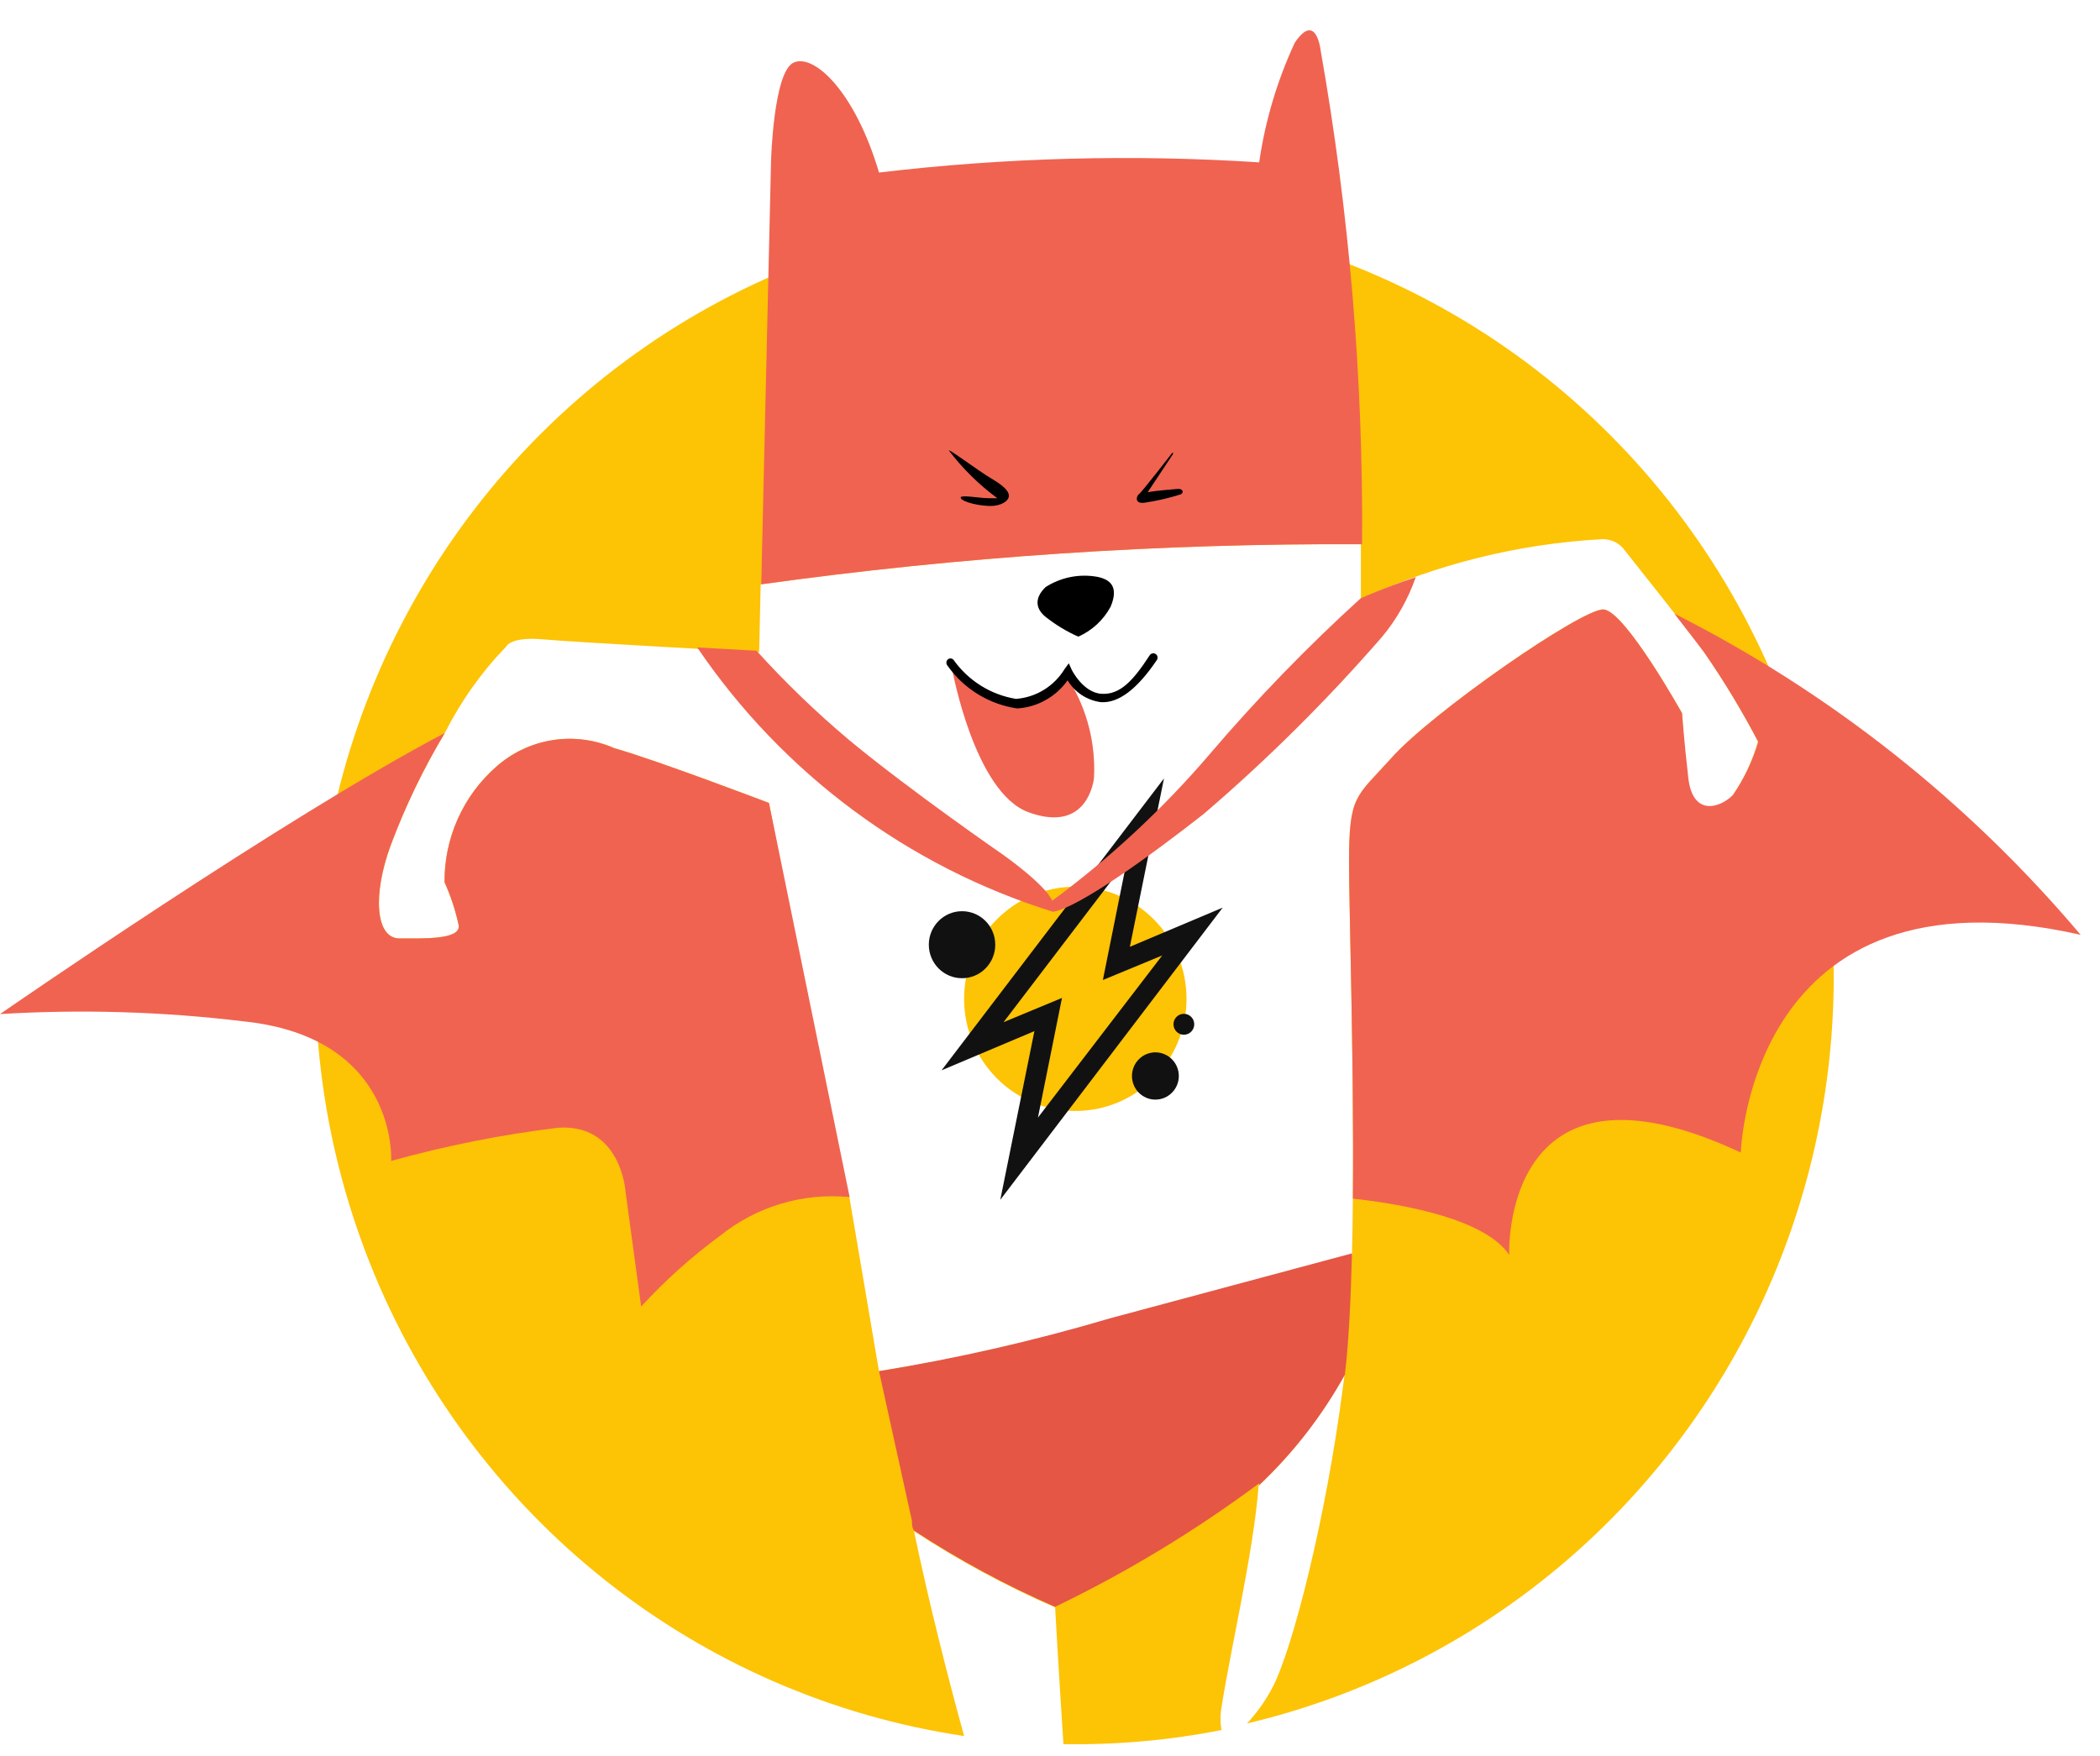
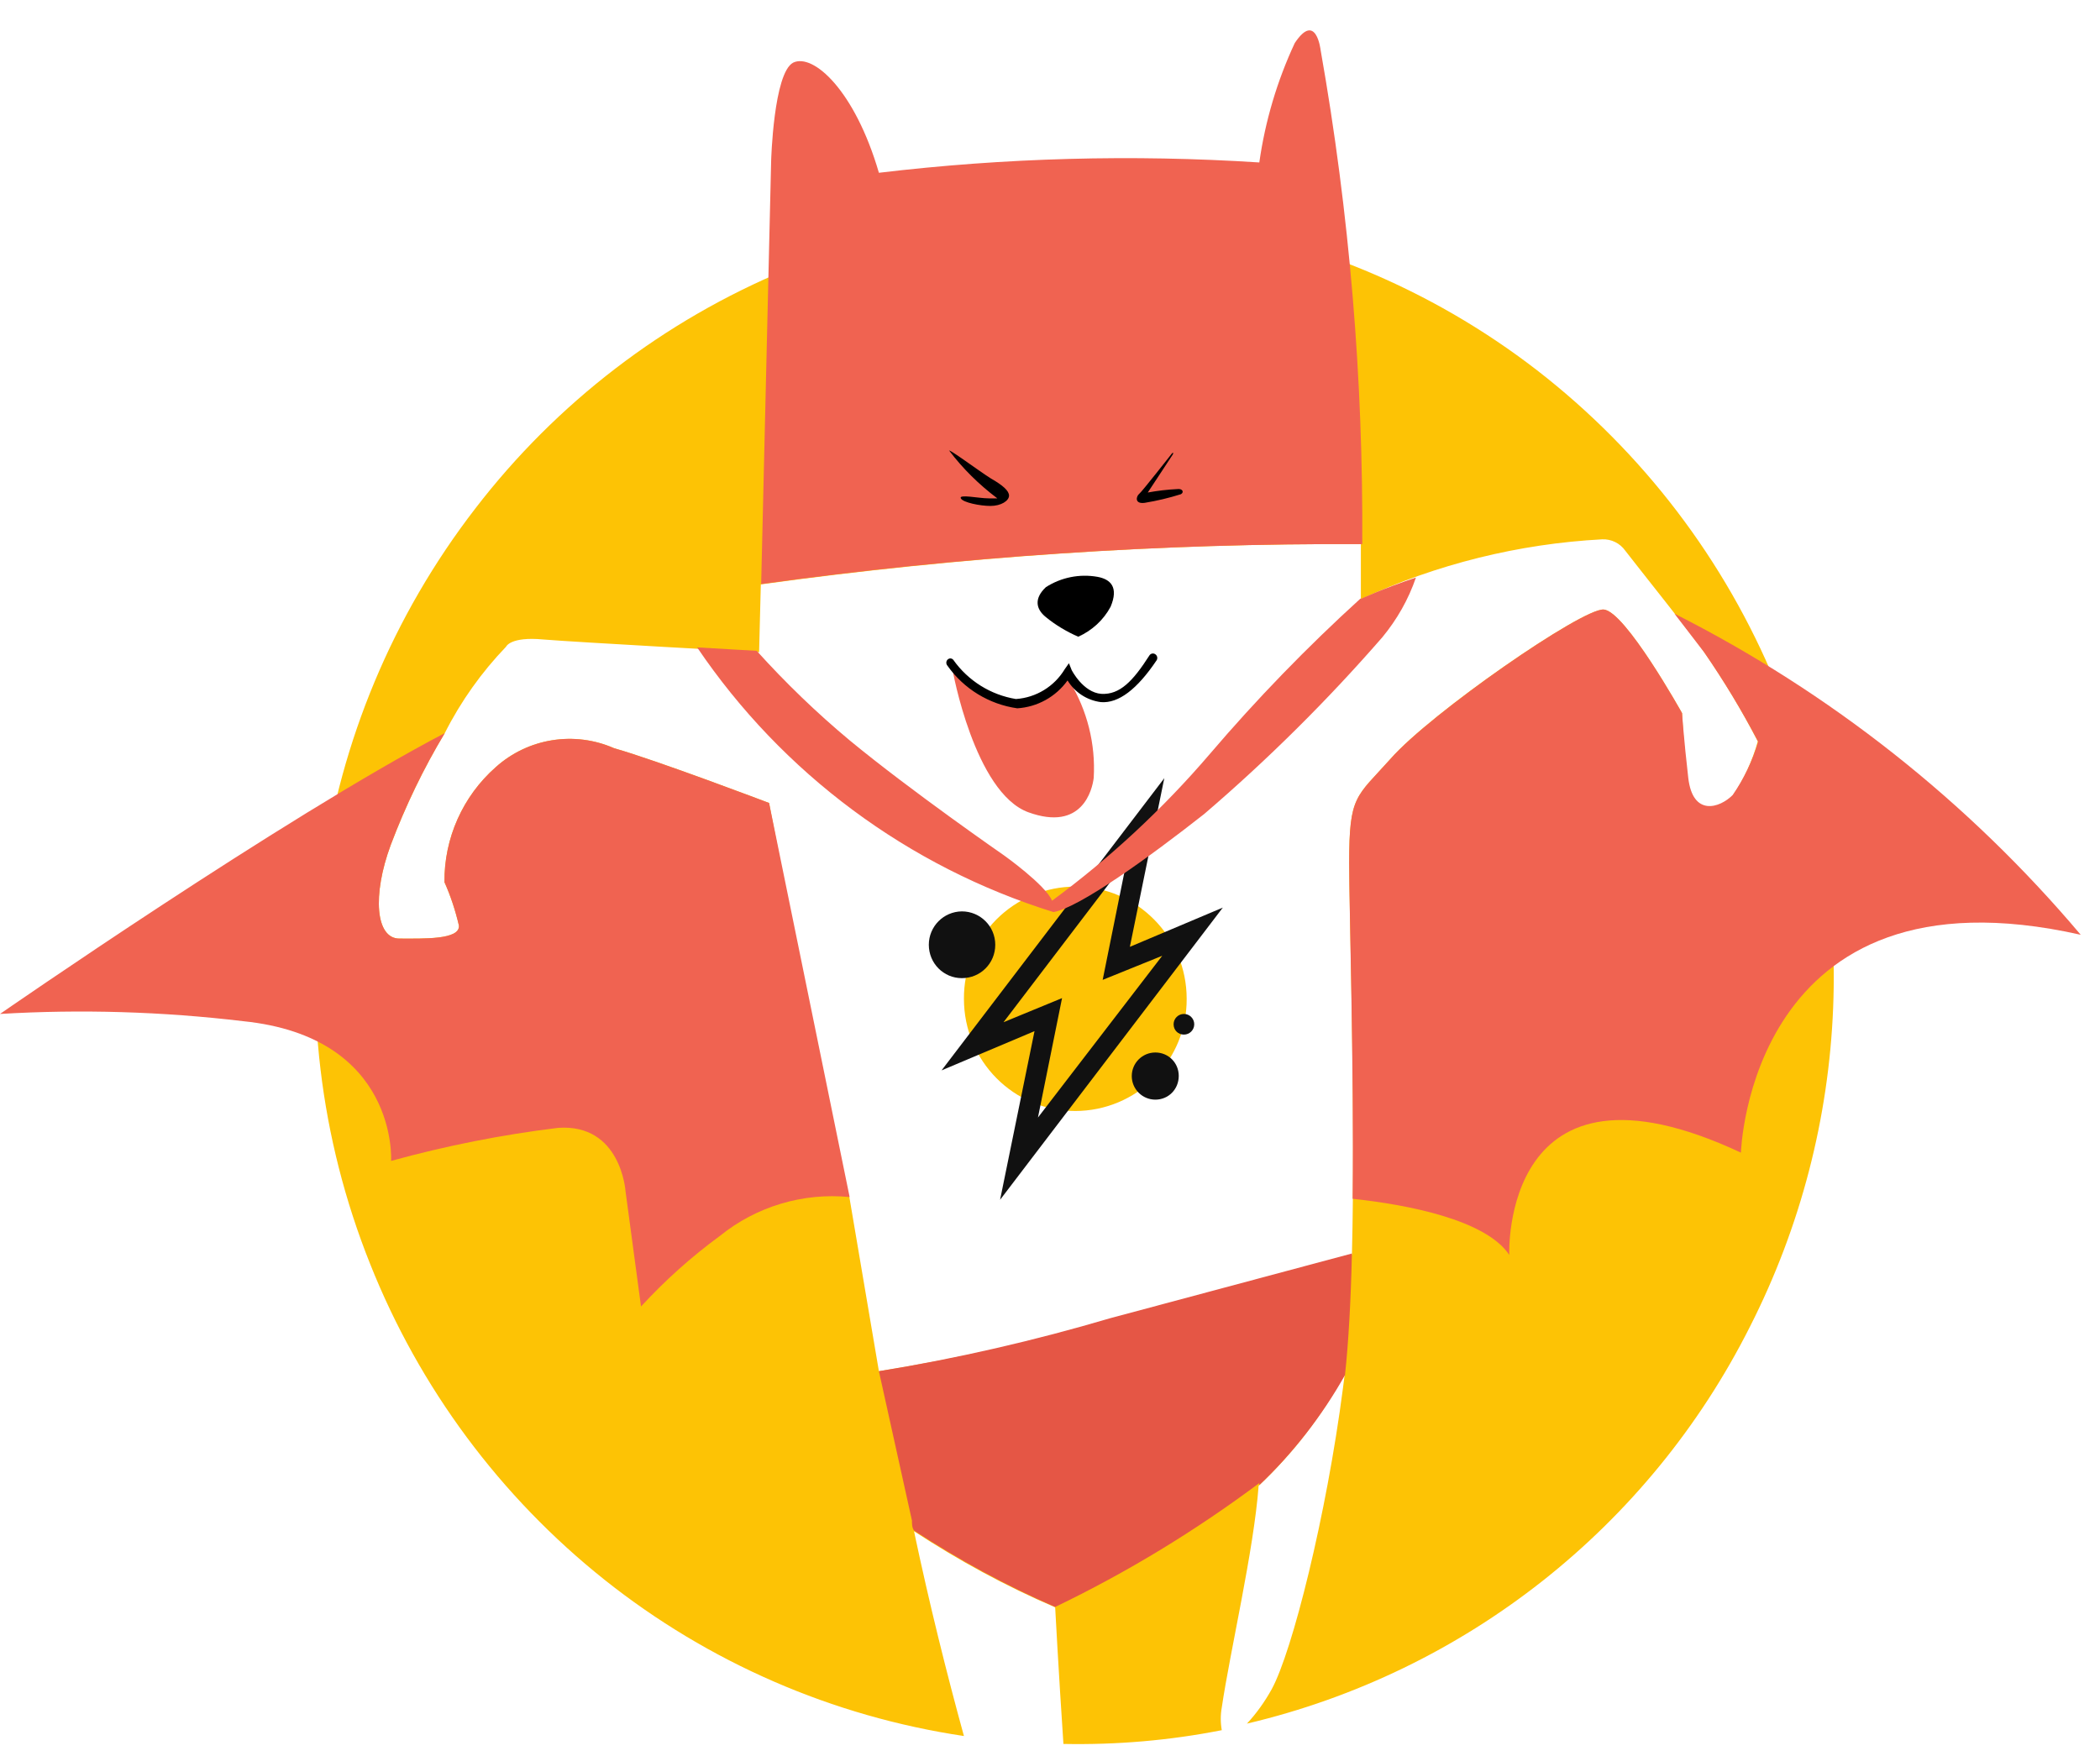
- <svg xmlns="http://www.w3.org/2000/svg" width="61" height="51" viewBox="0 0 61 51" fill="none">
-   <path d="M51.582 19.854C50.097 16.265 47.705 13.131 44.646 10.765C41.586 8.399 37.965 6.883 34.143 6.368C30.321 5.853 26.433 6.357 22.865 7.831C19.297 9.304 16.174 11.695 13.807 14.765C11.44 17.835 9.912 21.478 9.376 25.329C8.84 29.18 9.313 33.106 10.75 36.715C12.186 40.324 14.535 43.491 17.562 45.899C20.59 48.307 24.19 49.873 28.005 50.44C27.505 48.624 26.997 46.617 26.549 44.488C27.852 45.34 29.224 46.082 30.649 46.703C30.649 46.703 30.753 48.58 30.89 50.675C32.431 50.701 33.97 50.564 35.482 50.266C35.443 50.048 35.443 49.824 35.482 49.606C35.732 47.981 36.421 45.053 36.559 43.167C37.552 42.23 38.395 41.142 39.057 39.943L39.005 40.326C38.531 44.027 37.541 47.981 36.938 49.076C36.742 49.438 36.502 49.774 36.223 50.075C39.341 49.337 42.263 47.924 44.785 45.934C47.308 43.943 49.372 41.423 50.833 38.548C52.294 35.673 53.118 32.512 53.247 29.284C53.377 26.056 52.808 22.838 51.582 19.854ZM50.316 23.147C49.937 23.521 49.153 23.773 49.023 22.643C48.894 21.514 48.86 20.723 48.86 20.723C48.86 20.723 47.197 17.742 46.577 17.708C45.957 17.673 41.555 20.723 40.392 22.052C39.384 23.173 39.186 23.095 39.186 25.067C39.186 26.553 39.376 32.167 39.272 36.459L32.251 38.345C30.045 38.983 27.801 39.483 25.532 39.839L24.671 34.773H24.55L22.336 23.33C22.336 23.33 19.054 22.078 17.848 21.74C17.282 21.49 16.657 21.408 16.046 21.505C15.436 21.602 14.865 21.874 14.403 22.287C13.931 22.704 13.553 23.218 13.296 23.796C13.039 24.373 12.908 24.999 12.912 25.632C13.095 26.036 13.233 26.459 13.326 26.892C13.369 27.309 12.292 27.266 11.603 27.266C10.914 27.266 10.81 26.015 11.353 24.546C11.777 23.417 12.301 22.329 12.921 21.296C13.387 20.374 13.988 19.527 14.704 18.785C14.704 18.785 14.825 18.49 15.781 18.577C16.737 18.664 22.052 18.95 22.052 18.95L22.095 16.978C27.872 16.173 33.699 15.784 39.531 15.813C39.531 16.344 39.531 16.874 39.531 17.404C41.739 16.387 44.118 15.797 46.542 15.666C46.672 15.662 46.801 15.692 46.917 15.751C47.032 15.81 47.132 15.897 47.206 16.005C47.499 16.378 49.282 18.611 49.489 18.933C50.068 19.768 50.594 20.638 51.065 21.54C50.904 22.11 50.651 22.651 50.316 23.139V23.147Z" fill="#FDC305" />
-   <path d="M48.636 17.829C49.041 18.351 49.394 18.811 49.498 18.95C50.077 19.785 50.603 20.656 51.074 21.557C50.91 22.109 50.66 22.631 50.333 23.104C49.954 23.477 49.17 23.729 49.041 22.6C48.912 21.47 48.86 20.723 48.86 20.723C48.86 20.723 47.198 17.742 46.578 17.708C45.957 17.673 41.555 20.723 40.392 22.052C39.385 23.173 39.186 23.095 39.186 25.067C39.186 26.371 39.333 30.846 39.298 34.825C40.858 34.999 43.149 35.434 43.838 36.459C43.838 36.459 43.588 30.22 50.566 33.487C50.566 33.487 50.807 24.981 60.438 27.162C57.164 23.284 53.151 20.111 48.636 17.829Z" fill="#F06351" />
-   <path d="M39.565 15.813C39.6 10.999 39.197 6.191 38.359 1.45C38.359 1.45 38.23 0.321 37.61 1.242C37.098 2.343 36.75 3.514 36.576 4.717C32.894 4.479 29.198 4.578 25.533 5.013C24.826 2.623 23.62 1.537 23.043 1.824C22.466 2.111 22.397 4.674 22.397 4.674L22.113 16.978C27.896 16.172 33.728 15.783 39.565 15.813Z" fill="#F06351" />
-   <path d="M39.065 39.943C39.177 39.014 39.237 37.78 39.272 36.416L32.252 38.301C30.046 38.955 27.802 39.468 25.533 39.839L26.489 44.184C26.489 44.279 26.489 44.375 26.549 44.47C27.852 45.323 29.224 46.064 30.649 46.686C32.733 45.681 34.717 44.48 36.576 43.097V43.15C37.565 42.217 38.404 41.135 39.065 39.943Z" fill="#E55645" />
-   <path d="M27.566 13.094C27.523 13.007 28.427 13.685 28.78 13.893C29.133 14.102 29.306 14.258 29.306 14.406C29.306 14.554 29.082 14.701 28.772 14.701C28.462 14.701 27.979 14.597 27.91 14.475C27.841 14.354 28.427 14.475 28.72 14.475H28.97C28.439 14.084 27.967 13.619 27.566 13.094Z" fill="black" />
-   <path d="M34.026 13.189C34.026 13.189 33.165 14.302 33.087 14.354C33.01 14.406 32.941 14.649 33.251 14.606C33.607 14.552 33.959 14.471 34.302 14.362C34.397 14.31 34.362 14.189 34.199 14.206C34.035 14.223 33.613 14.249 33.337 14.302L34.069 13.198C34.069 13.198 34.095 13.094 34.026 13.189Z" fill="black" />
-   <path d="M31.322 18.498C31.721 18.321 32.051 18.016 32.26 17.63C32.502 17.056 32.26 16.839 31.881 16.761C31.36 16.665 30.822 16.77 30.374 17.056C30.038 17.378 30.081 17.69 30.374 17.925C30.665 18.155 30.983 18.348 31.322 18.498Z" fill="black" />
-   <path d="M31.011 19.593C30.912 19.79 30.778 19.967 30.615 20.115C30.37 20.314 30.068 20.429 29.754 20.445C29.279 20.492 28.805 20.355 28.427 20.062C28.253 19.96 28.099 19.828 27.971 19.672C27.884 19.577 27.779 19.503 27.66 19.454C27.66 19.454 28.306 23.026 29.874 23.599C31.442 24.172 31.735 22.939 31.778 22.608C31.83 21.62 31.584 20.638 31.072 19.793C31.072 19.532 31.054 19.706 31.011 19.593Z" fill="#F06351" />
-   <path d="M29.547 20.584C29.144 20.525 28.757 20.385 28.409 20.172C28.061 19.958 27.759 19.676 27.523 19.341C27.502 19.317 27.49 19.287 27.49 19.254C27.49 19.222 27.502 19.192 27.523 19.168C27.534 19.156 27.547 19.147 27.562 19.14C27.577 19.134 27.593 19.131 27.609 19.131C27.625 19.131 27.641 19.134 27.655 19.14C27.67 19.147 27.684 19.156 27.695 19.168C27.908 19.469 28.178 19.725 28.491 19.921C28.802 20.116 29.15 20.247 29.512 20.306C29.799 20.284 30.077 20.194 30.323 20.043C30.568 19.892 30.775 19.684 30.925 19.437L31.046 19.272L31.132 19.463C31.132 19.463 31.459 20.123 31.993 20.158C32.527 20.193 32.906 19.793 33.397 19.037C33.416 19.01 33.444 18.99 33.476 18.984C33.509 18.977 33.542 18.984 33.57 19.003C33.597 19.021 33.616 19.05 33.623 19.082C33.629 19.115 33.622 19.149 33.604 19.176C33.03 20.028 32.487 20.436 31.976 20.401C31.779 20.375 31.589 20.304 31.422 20.195C31.255 20.085 31.115 19.939 31.011 19.767C30.843 20.005 30.624 20.201 30.37 20.342C30.117 20.484 29.836 20.566 29.547 20.584Z" fill="black" />
-   <path d="M31.235 32.279C33.019 32.279 34.465 30.821 34.465 29.021C34.465 27.221 33.019 25.763 31.235 25.763C29.451 25.763 28.005 27.221 28.005 29.021C28.005 30.821 29.451 32.279 31.235 32.279Z" fill="#FDC305" />
-   <path d="M35.516 26.371L32.82 27.509L33.811 22.617L27.35 31.098L30.047 29.959L29.056 34.86L35.516 26.371ZM29.151 29.699L32.734 24.998L32.036 28.474L33.759 27.761L30.15 32.471L30.848 28.995L29.151 29.699Z" fill="#111111" />
-   <path d="M27.945 28.422C28.478 28.422 28.91 27.986 28.91 27.448C28.91 26.911 28.478 26.475 27.945 26.475C27.412 26.475 26.98 26.911 26.98 27.448C26.98 27.986 27.412 28.422 27.945 28.422Z" fill="#111111" />
-   <path d="M33.561 31.949C33.937 31.949 34.242 31.642 34.242 31.263C34.242 30.884 33.937 30.576 33.561 30.576C33.185 30.576 32.881 30.884 32.881 31.263C32.881 31.642 33.185 31.949 33.561 31.949Z" fill="#111111" />
-   <path d="M34.388 30.064C34.555 30.064 34.69 29.928 34.69 29.76C34.69 29.592 34.555 29.456 34.388 29.456C34.222 29.456 34.087 29.592 34.087 29.76C34.087 29.928 34.222 30.064 34.388 30.064Z" fill="#111111" />
-   <path d="M39.522 17.386C37.967 18.8 36.503 20.312 35.138 21.913C33.778 23.503 32.243 24.931 30.564 26.171C30.374 25.71 29.159 24.85 29.159 24.85C29.159 24.85 26.454 22.982 24.68 21.514C23.721 20.708 22.817 19.837 21.975 18.907L20.252 18.811C22.739 22.476 26.383 25.183 30.589 26.492C31.33 26.371 33.415 24.868 34.974 23.642C36.819 22.06 38.546 20.344 40.143 18.507C40.572 17.993 40.904 17.404 41.125 16.769C40.143 17.099 39.522 17.386 39.522 17.386Z" fill="#F06351" />
-   <path d="M22.337 23.33C22.337 23.33 19.055 22.078 17.849 21.74C17.282 21.49 16.657 21.408 16.047 21.505C15.436 21.602 14.866 21.874 14.403 22.287C13.931 22.704 13.554 23.218 13.296 23.796C13.039 24.373 12.908 24.999 12.913 25.632C13.095 26.036 13.233 26.459 13.326 26.892C13.369 27.309 12.293 27.266 11.603 27.266C10.914 27.266 10.811 26.015 11.354 24.546C11.777 23.417 12.302 22.329 12.921 21.296C8.227 23.764 0 29.464 0 29.464C2.353 29.321 4.714 29.391 7.055 29.673C11.578 30.133 11.362 33.731 11.362 33.731C12.953 33.288 14.574 32.966 16.212 32.766C18.038 32.645 18.168 34.608 18.168 34.608L18.624 37.962C19.317 37.206 20.082 36.519 20.907 35.912C21.97 35.053 23.324 34.648 24.68 34.782L22.337 23.33Z" fill="#F06351" />
+ <svg xmlns="http://www.w3.org/2000/svg" width="61" height="51" fill="none">
+   <path fill="#FDC305" d="M51.58 19.85a22.23 22.23 0 0 0-6.93-9.09 21.96 21.96 0 0 0-21.79-2.93 22.08 22.08 0 0 0-9.05 6.94 22.35 22.35 0 0 0-3.06 21.95 22.24 22.24 0 0 0 6.81 9.18A21.97 21.97 0 0 0 28 50.44c-.5-1.82-1-3.82-1.45-5.95 1.3.85 2.67 1.6 4.1 2.21 0 0 .1 1.88.24 3.97 1.54.03 3.08-.1 4.6-.4a1.87 1.87 0 0 1 0-.66c.24-1.63.93-4.56 1.07-6.44 1-.94 1.83-2.03 2.5-3.23l-.05.39c-.48 3.7-1.47 7.65-2.07 8.75-.2.36-.44.7-.72 1a22 22 0 0 0 14.61-11.53 22.43 22.43 0 0 0 .75-18.7Zm-1.26 3.3c-.38.37-1.17.62-1.3-.5-.13-1.14-.16-1.93-.16-1.93s-1.66-2.98-2.28-3.01c-.62-.04-5.03 3.01-6.19 4.34-1 1.12-1.2 1.05-1.2 3.02 0 1.48.19 7.1.08 11.39l-7.02 1.88c-2.2.64-4.45 1.14-6.72 1.5l-.86-5.07h-.12l-2.21-11.44s-3.29-1.25-4.5-1.59a3.21 3.21 0 0 0-3.44.55 4.4 4.4 0 0 0-1.49 3.34c.18.4.32.83.42 1.26.04.42-1.04.38-1.73.38s-.79-1.26-.25-2.72c.43-1.13.95-2.22 1.57-3.25.47-.93 1.07-1.77 1.78-2.51 0 0 .12-.3 1.08-.21.96.08 6.27.37 6.27.37l.05-1.97c5.77-.8 11.6-1.2 17.43-1.17v1.6a19.14 19.14 0 0 1 7.01-1.74.78.78 0 0 1 .67.33c.29.38 2.07 2.61 2.28 2.93.58.84 1.1 1.7 1.57 2.61a5.44 5.44 0 0 1-.74 1.6Z" />
+   <path fill="#F06351" d="m48.64 17.83.86 1.12c.58.84 1.1 1.7 1.57 2.6a5.44 5.44 0 0 1-.74 1.55c-.38.38-1.16.63-1.29-.5-.13-1.13-.18-1.88-.18-1.88s-1.66-2.98-2.28-3.01c-.62-.04-5.02 3.01-6.19 4.34-1 1.12-1.2 1.05-1.2 3.02 0 1.3.14 5.78.1 9.76 1.57.17 3.86.6 4.55 1.63 0 0-.25-6.24 6.73-2.97 0 0 .24-8.5 9.87-6.33a37.71 37.71 0 0 0-11.8-9.33Zm-9.07-2.02C39.6 11 39.2 6.2 38.36 1.45c0 0-.13-1.13-.75-.2a12.3 12.3 0 0 0-1.03 3.47 60.54 60.54 0 0 0-11.05.3c-.7-2.4-1.91-3.48-2.49-3.2-.57.3-.64 2.85-.64 2.85l-.29 12.3a122.9 122.9 0 0 1 17.46-1.16Z" />
+   <path fill="#E55645" d="M39.07 39.94c.1-.93.17-2.16.2-3.52l-7.02 1.88c-2.2.65-4.45 1.17-6.72 1.54l.96 4.34c0 .1 0 .2.06.29 1.3.85 2.67 1.6 4.1 2.22 2.08-1 4.07-2.21 5.93-3.6v.06c.98-.93 1.82-2.01 2.49-3.2Z" />
+   <path fill="#000" d="M27.57 13.1c-.05-.1.86.58 1.21.8.35.2.53.36.53.5 0 .15-.23.3-.54.3-.3 0-.8-.1-.86-.22-.07-.13.52 0 .81 0h.25c-.53-.4-1-.86-1.4-1.39Zm6.46.09s-.87 1.11-.94 1.16c-.08.06-.15.3.16.26.36-.06.7-.14 1.05-.25.1-.05.06-.17-.1-.15a6.5 6.5 0 0 0-.86.1l.73-1.11s.03-.1-.04-.01Zm-2.71 5.31c.4-.18.73-.48.94-.87.24-.57 0-.8-.38-.87a2.1 2.1 0 0 0-1.5.3c-.34.32-.3.63 0 .87.28.23.6.42.94.57Z" />
+   <path fill="#F06351" d="M31.01 19.6a1.48 1.48 0 0 1-1.26.85c-.47.04-.94-.1-1.32-.39-.18-.1-.33-.23-.46-.39a.86.86 0 0 0-.3-.22c-.01 0 .64 3.58 2.2 4.15 1.57.57 1.86-.66 1.9-1a4.84 4.84 0 0 0-.7-2.8c0-.27-.02-.1-.06-.2Z" />
+   <path fill="#000" d="M29.55 20.58a3 3 0 0 1-2.03-1.24.13.13 0 0 1 0-.17.12.12 0 0 1 .09-.04.12.12 0 0 1 .08.04 2.78 2.78 0 0 0 1.82 1.14 1.8 1.8 0 0 0 1.42-.87l.12-.17.08.2s.33.65.86.69c.54.03.92-.37 1.4-1.12a.12.12 0 0 1 .17-.03.13.13 0 0 1 .04.17c-.57.85-1.11 1.26-1.62 1.22a1.33 1.33 0 0 1-.97-.63 1.95 1.95 0 0 1-1.46.81Z" />
+   <path fill="#FDC305" d="M31.24 32.28a3.24 3.24 0 0 0 3.23-3.26c0-1.8-1.45-3.26-3.23-3.26A3.24 3.24 0 0 0 28 29.02c0 1.8 1.44 3.26 3.23 3.26Z" />
+   <path fill="#111" d="m35.52 26.37-2.7 1.14 1-4.9-6.47 8.49 2.7-1.14-1 4.9 6.47-8.49Zm-6.37 3.33 3.58-4.7-.7 3.47 1.73-.7-3.61 4.7.7-3.47-1.7.7Zm-1.21-1.28c.54 0 .97-.43.97-.97a.97.97 0 0 0-.97-.97.97.97 0 0 0-.96.97c0 .54.43.97.96.97Zm5.62 3.53c.38 0 .68-.3.68-.69 0-.38-.3-.68-.68-.68a.68.68 0 0 0 0 1.37Zm.83-1.89a.3.3 0 0 0 .3-.3.3.3 0 0 0-.3-.3.3.3 0 0 0-.3.3c0 .17.13.3.3.3Z" />
+   <path fill="#F06351" d="M39.52 17.39a49.73 49.73 0 0 0-4.38 4.52 27.56 27.56 0 0 1-4.58 4.26c-.19-.46-1.4-1.32-1.4-1.32s-2.7-1.87-4.48-3.34c-.96-.8-1.86-1.67-2.7-2.6l-1.73-.1A19.5 19.5 0 0 0 30.6 26.5c.74-.12 2.82-1.62 4.38-2.85a49.89 49.89 0 0 0 5.17-5.13c.43-.52.76-1.1.98-1.74-.98.33-1.6.62-1.6.62Zm-17.18 5.94s-3.29-1.25-4.5-1.59a3.21 3.21 0 0 0-3.44.55 4.4 4.4 0 0 0-1.49 3.34c.18.4.32.83.42 1.26.04.42-1.04.38-1.73.38s-.79-1.26-.25-2.72a19.9 19.9 0 0 1 1.57-3.25C8.22 23.76 0 29.46 0 29.46c2.35-.14 4.71-.07 7.06.21 4.52.46 4.3 4.06 4.3 4.06 1.6-.44 3.21-.76 4.85-.96 1.83-.13 1.96 1.84 1.96 1.84l.45 3.35a15.8 15.8 0 0 1 2.29-2.05 5.19 5.19 0 0 1 3.77-1.13l-2.34-11.45Z" />
</svg>
